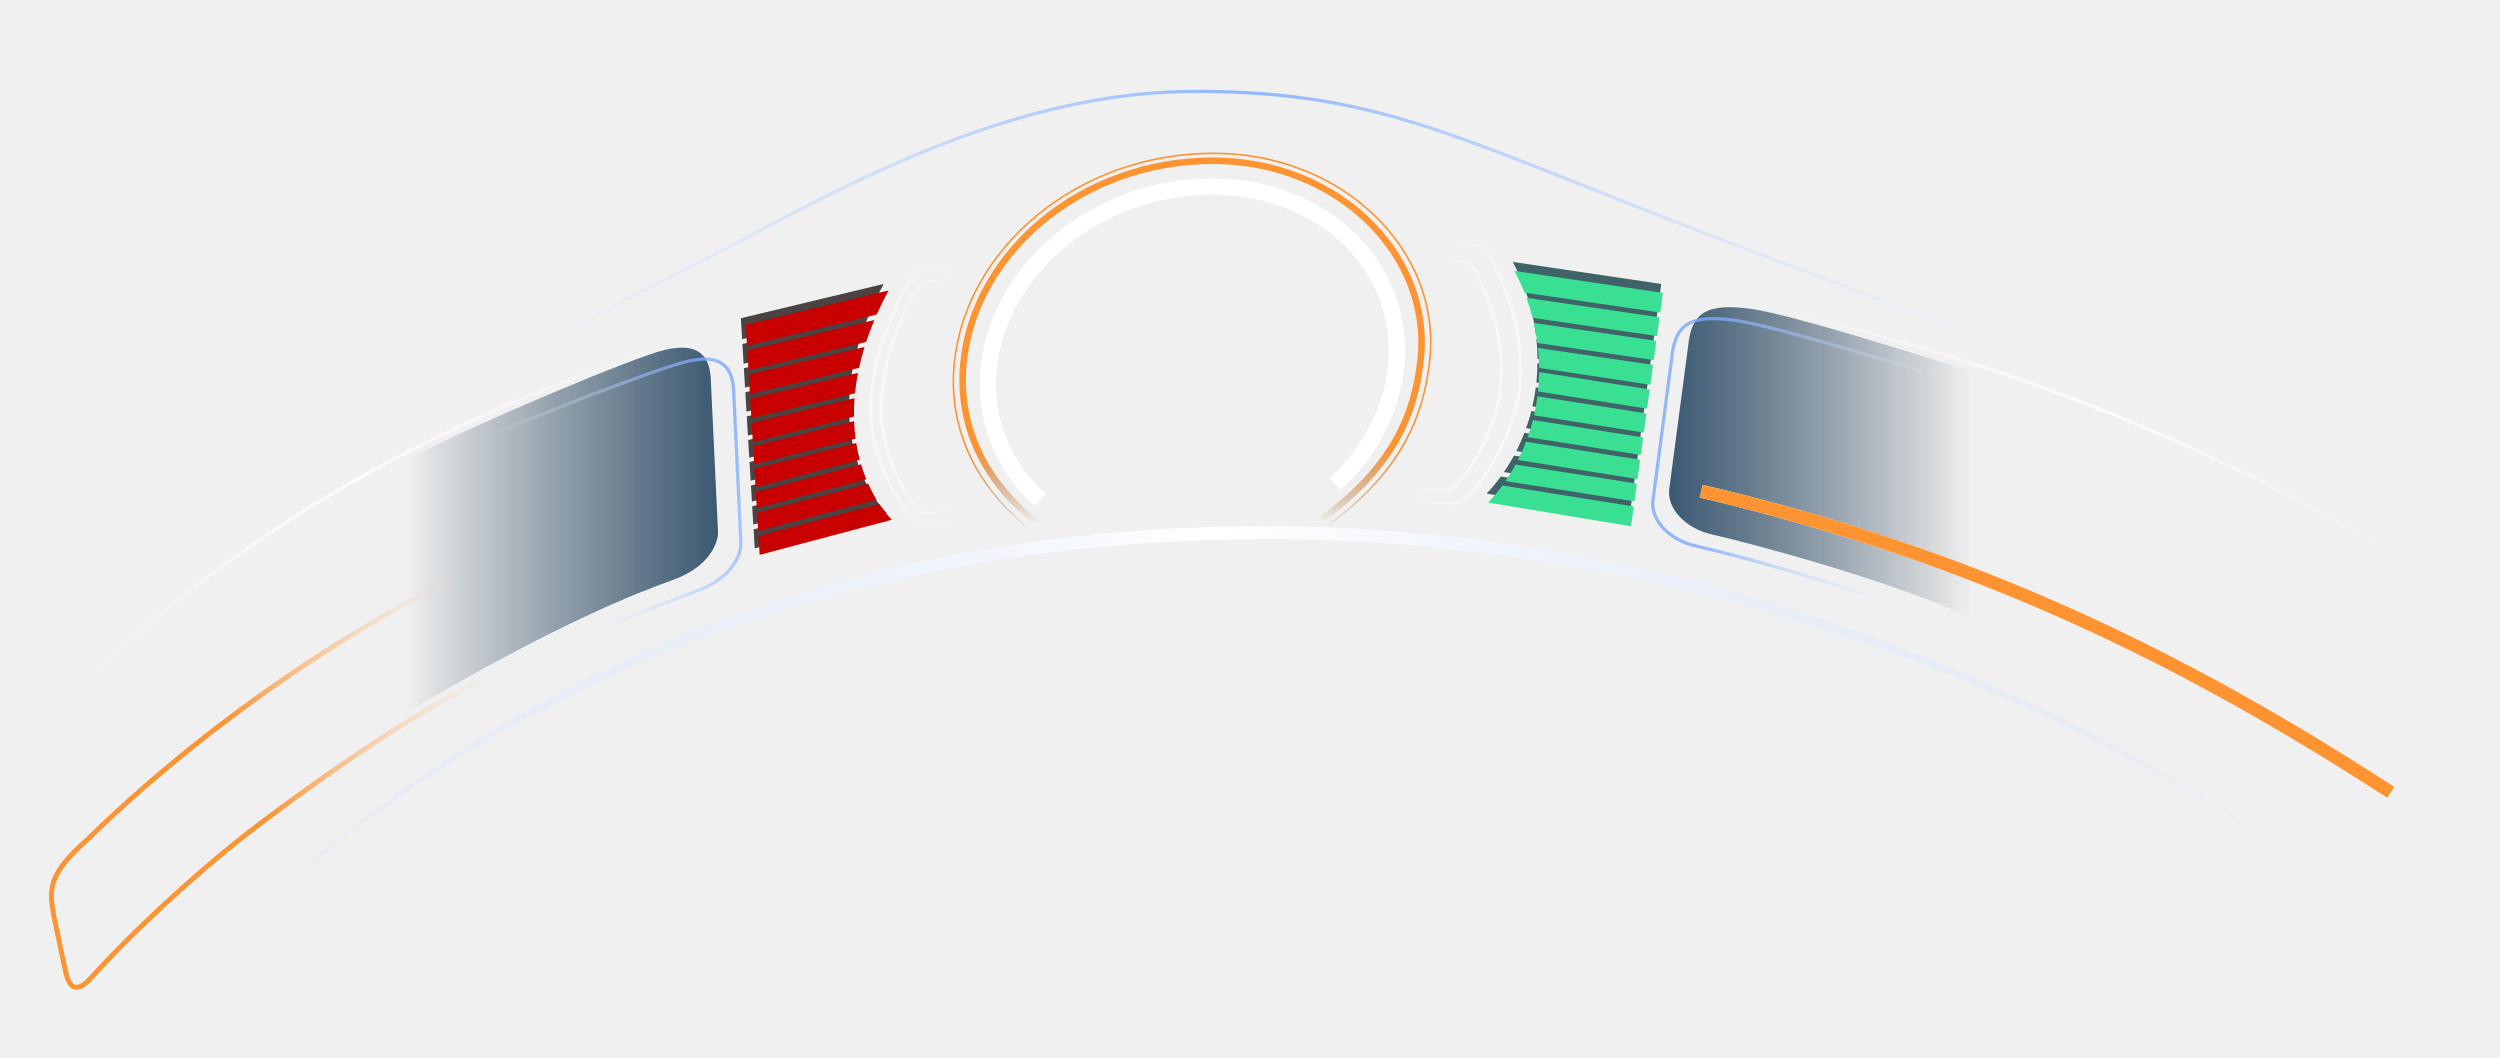
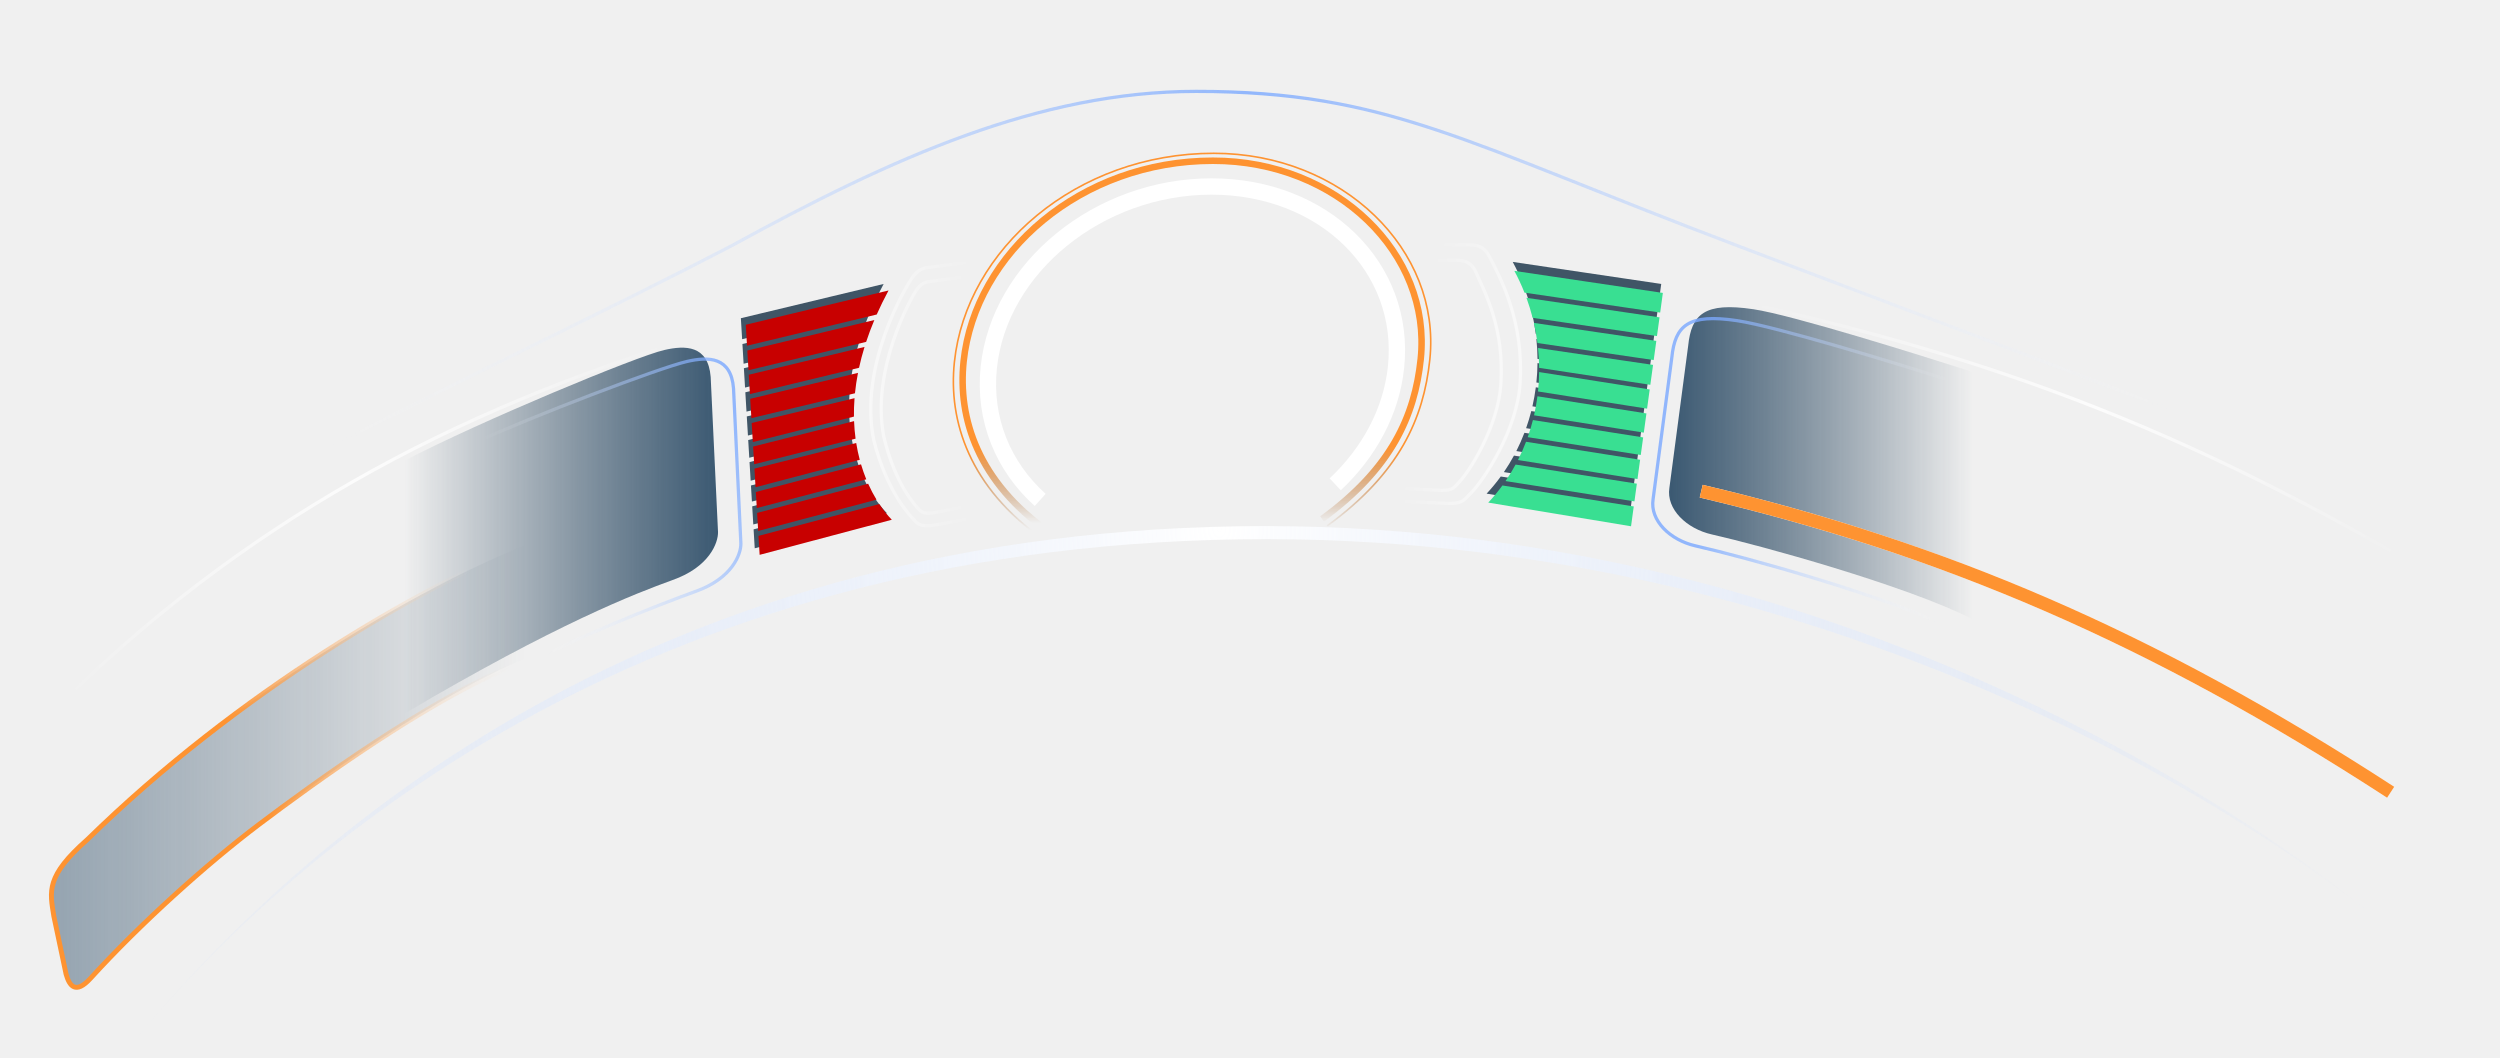
<svg xmlns="http://www.w3.org/2000/svg" width="1532" height="648" viewBox="0 0 1532 648" fill="none">
  <path d="M642.914 326C599.477 295.5 586.823 256.485 590.5 221.5C597.495 154.95 662.42 98.5 743.31 98.5C819.202 98.5 877.399 155.5 870.62 220C866.942 255 852.635 287 810.188 318" stroke="url(#paint0_linear_1260_576)" stroke-width="4" />
  <path d="M639.366 330.559C594.189 298.837 581.027 258.257 584.851 221.871C592.126 152.654 659.654 93.942 743.785 93.942C822.719 93.942 883.248 153.226 876.197 220.311C872.371 256.713 857.492 289.996 813.344 322.238" stroke="url(#paint1_linear_1260_576)" />
  <path d="M637.44 306.349C614.939 286.117 602.563 257.179 605.94 225.044C612.37 163.874 673.444 114.287 742.354 114.287C811.265 114.287 861.915 163.874 855.486 225.044C852.61 252.414 838.792 277.465 818.227 296.793" stroke="white" stroke-width="10" />
  <path d="M595.5 160.5L568 164C565 164.5 562.299 165.769 559.5 169.5C555 175.5 526 224.5 535.5 270C544.016 303 558.499 316.807 561 319.5C562.5 321.116 565 322.8 571 322C577 321.2 589.5 318.667 595.5 317.5" stroke="url(#paint2_linear_1260_576)" stroke-opacity="0.5" stroke-width="2" />
  <path d="M592 169.5L568.898 172.639C566.377 173.087 564.109 174.224 561.757 177.57C557.976 182.951 533.615 226.889 541.596 267.688C548.749 297.279 560.917 309.66 563.017 312.074C564.277 313.523 566.378 315.033 571.418 314.316C576.459 313.599 586.96 311.327 592 310.281" stroke="url(#paint3_linear_1260_576)" stroke-opacity="0.5" stroke-width="2" />
  <path d="M877.5 150H899C903 150 908.5 150 912 156C919.5 170 934 197 931.5 235C929.592 264 909 294.5 901.5 302C897 306.5 896.5 308.5 888 308.5L852.5 307" stroke="url(#paint4_linear_1260_576)" stroke-opacity="0.5" stroke-width="2" />
  <path d="M874.807 159.5H892.701C896.03 159.5 900.94 160.034 903.936 165.727C910.456 180.257 921.83 201.311 919.749 235.115C918.162 260.913 901.023 288.046 894.781 294.718C891.036 298.721 890.62 300.5 883.546 300.5L854 299.166" stroke="url(#paint5_linear_1260_576)" stroke-opacity="0.5" stroke-width="2" />
  <path d="M407 214.5C390.128 218.394 294.5 258 247.5 282.5V437.5C341.5 382 389.5 363.667 412 355.5C434.8 347.5 440.167 332.5 440 326L435.5 231C434 211.5 420 211.5 407 214.5Z" fill="url(#paint6_linear_1260_576)" />
  <path d="M290.5 271.5C325.833 255.167 404.128 225.394 421 221.5C434 218.5 448 218.5 449.5 238L454 333C454.167 339.5 448.8 354.5 426 362.5C403.5 370.667 351.3 391.1 322.5 407.5" stroke="url(#paint7_linear_1260_576)" stroke-opacity="0.8" stroke-width="2" />
-   <path d="M322 334C258 359.5 146.5 423.5 53.5 514.5C28 537 30.5 546 33 561.5L40.5 597C42.5 604 46.222 609.706 55.5 599.5C85.5 566.5 126.5 529.5 159 505C191.5 480.5 263 428.5 314.5 408" stroke="url(#paint8_linear_1260_576)" stroke-width="3" />
-   <path d="M22 446.5C135 330 263.5 257 416.5 209.5" stroke="url(#paint9_radial_1260_576)" stroke-opacity="0.8" stroke-width="2" />
-   <path d="M1027 176.5C1229 217 1354.5 270.5 1510 364" stroke="url(#paint10_radial_1260_576)" stroke-opacity="0.8" stroke-width="2" />
-   <path d="M1074.5 189.5C1098.5 193.1 1175.67 217.334 1209 228V379.5C1167.5 358.5 1077.75 333.991 1049 327.5C1033.5 324 1021 312 1023 299L1034.5 212C1036.5 192.5 1044.5 185 1074.5 189.5Z" fill="url(#paint11_linear_1260_576)" />
-   <path d="M1194.5 233C1161.17 222.334 1088.5 200.1 1064.5 196.5C1034.5 192 1026.5 199.5 1024.5 219L1013 306C1011 319 1023.5 331 1039 334.5C1067.75 340.991 1157.5 365.5 1199 386.5" stroke="url(#paint12_linear_1260_576)" stroke-opacity="0.8" stroke-width="2" />
+   <path d="M53.5 514.5C146.5 423.5 258 359.5 322 334V403.5C270.5 424 191.5 480.5 159 505C126.5 529.5 85.5 566.5 55.5 599.5C46.222 609.706 42.5 604 40.5 597L33 561.5C30.5 546 28 537 53.5 514.5Z" fill="url(#paint8_linear_1260_576)" />
+   <path d="M322 334C258 359.5 146.5 423.5 53.5 514.5C28 537 30.5 546 33 561.5L40.5 597C42.5 604 46.222 609.706 55.5 599.5C85.5 566.5 126.5 529.5 159 505C191.5 480.5 263 428.5 314.5 408" stroke="url(#paint9_linear_1260_576)" stroke-width="3" />
+   <path d="M22 446.5C135 330 263.5 257 416.5 209.5" stroke="url(#paint10_radial_1260_576)" stroke-opacity="0.8" stroke-width="2" />
+   <path d="M1027 176.5C1229 217 1354.5 270.5 1510 364" stroke="url(#paint11_radial_1260_576)" stroke-opacity="0.8" stroke-width="2" />
+   <path d="M1074.5 189.5C1098.5 193.1 1175.67 217.334 1209 228V379.5C1167.5 358.5 1077.75 333.991 1049 327.5C1033.5 324 1021 312 1023 299L1034.5 212C1036.5 192.5 1044.5 185 1074.5 189.5Z" fill="url(#paint12_linear_1260_576)" />
+   <path d="M1194.5 233C1161.17 222.334 1088.5 200.1 1064.5 196.5C1034.5 192 1026.5 199.5 1024.5 219L1013 306C1011 319 1023.5 331 1039 334.5C1067.75 340.991 1157.5 365.5 1199 386.5" stroke="url(#paint13_linear_1260_576)" stroke-opacity="0.8" stroke-width="2" />
  <path d="M1042.5 301C1190.5 336 1318 390 1465 485.5" stroke="white" stroke-width="8" />
  <path d="M1042.5 301C1190.5 336 1318 390 1465 485.5" stroke="#FE9331" stroke-width="8" />
-   <path fill-rule="evenodd" clip-rule="evenodd" d="M911 302.5L998.5 317L1000.16 304.854L919.675 292C917.02 295.644 914.128 299.152 911 302.5ZM921.584 289.298C923.825 286.024 925.883 282.648 927.757 279.186L1002.06 290.889L1000.58 301.747L921.584 289.298ZM1004.06 276.243L1002.44 288.076L929.211 276.411C931.059 272.765 932.709 269.031 934.161 265.226L1004.06 276.243ZM935.201 262.391C936.417 258.945 937.474 255.446 938.371 251.906L1005.93 262.544L1004.46 273.316L935.201 262.391ZM1007.93 247.855L1006.33 259.613L939.071 249C939.947 245.153 940.639 241.262 941.145 237.344L1007.93 247.855ZM941.492 234.392C941.907 230.446 942.137 226.477 942.182 222.5L1009.93 233.165L1008.33 244.926L941.492 234.392ZM1011.99 218.109L1010.32 230.309L942.185 219.93C942.148 215.871 941.919 211.808 941.498 207.759L1011.99 218.109ZM941.143 204.705C940.613 200.572 939.881 196.458 938.949 192.381L1013.99 203.397L1012.39 215.164L941.143 204.705ZM1015.96 188.974L1014.39 200.45L938.199 189.276C937.143 185.133 935.878 181.035 934.404 177L1015.96 188.974ZM933.202 173.838C931.403 169.293 929.336 164.838 927 160.5L1018 174L1016.36 186.043L933.202 173.838Z" fill="#3F6368" />
+   <path fill-rule="evenodd" clip-rule="evenodd" d="M911 302.5L998.5 317L1000.16 304.854L919.675 292C917.02 295.644 914.128 299.152 911 302.5ZM921.584 289.298C923.825 286.024 925.883 282.648 927.757 279.186L1002.06 290.889L1000.58 301.747L921.584 289.298ZM1004.06 276.243L1002.44 288.076L929.211 276.411C931.059 272.765 932.709 269.031 934.161 265.226L1004.06 276.243ZM935.201 262.391C936.417 258.945 937.474 255.446 938.371 251.906L1005.93 262.544L1004.46 273.316L935.201 262.391ZM1007.93 247.855L1006.33 259.613L939.071 249C939.947 245.153 940.639 241.262 941.145 237.344L1007.93 247.855ZM941.492 234.392C941.907 230.446 942.137 226.477 942.182 222.5L1009.93 233.165L1008.33 244.926L941.492 234.392ZM1011.99 218.109L1010.32 230.309L942.185 219.93C942.148 215.871 941.919 211.808 941.498 207.759L1011.99 218.109ZM941.143 204.705C940.613 200.572 939.881 196.458 938.949 192.381L1013.99 203.397L1012.39 215.164L941.143 204.705ZM1015.96 188.974L1014.39 200.45L938.199 189.276C937.143 185.133 935.878 181.035 934.404 177L1015.96 188.974ZM933.202 173.838C931.403 169.293 929.336 164.838 927 160.5L1018 174L1016.36 186.043L933.202 173.838Z" fill="#405566" />
  <mask id="mask0_1260_576" style="mask-type:alpha" maskUnits="userSpaceOnUse" x="909" y="159" width="113" height="171">
    <path d="M909 159L1022 176.897V329.961L909 312.064V159Z" fill="#D9D9D9" />
  </mask>
  <g mask="url(#mask0_1260_576)">
    <path fill-rule="evenodd" clip-rule="evenodd" d="M912 308L999.5 322.5L1001.16 310.354L920.675 297.5C918.02 301.144 915.128 304.652 912 308ZM922.584 294.798C924.825 291.524 926.883 288.148 928.757 284.686L1003.06 296.389L1001.58 307.247L922.584 294.798ZM1005.06 281.743L1003.44 293.576L930.211 281.911C932.059 278.265 933.709 274.531 935.161 270.726L1005.06 281.743ZM936.201 267.891C937.417 264.445 938.474 260.945 939.371 257.405L1006.93 268.044L1005.46 278.816L936.201 267.891ZM1008.93 253.354L1007.33 265.113L940.071 254.5C940.947 250.652 941.639 246.761 942.145 242.843L1008.93 253.354ZM942.492 239.892C942.907 235.946 943.137 231.976 943.182 228L1010.93 238.664L1009.33 250.426L942.492 239.892ZM1012.99 223.608L1011.32 235.809L943.185 225.43C943.148 221.371 942.919 217.308 942.498 213.259L1012.99 223.608ZM942.143 210.205C941.613 206.072 940.881 201.957 939.949 197.881L1014.99 208.897L1013.39 220.664L942.143 210.205ZM1016.96 194.474L1015.39 205.949L939.199 194.775C938.143 190.633 936.878 186.535 935.404 182.5L1016.96 194.474ZM934.202 179.338C932.403 174.793 930.336 170.337 928 166L1019 179.5L1017.36 191.542L934.202 179.338Z" fill="#39DF92" />
  </g>
-   <path fill-rule="evenodd" clip-rule="evenodd" d="M462.5 336L543.5 314.5C540.946 311.877 538.327 308.657 535.81 304.867L461.8 324.39L462.5 336ZM461.619 321.389L460.951 310.301L529 292.413C530.583 295.965 532.307 299.227 534.107 302.187L461.619 321.389ZM524.636 280.551C525.592 283.78 526.674 286.84 527.852 289.724L460.773 307.348L460.179 297.5L524.636 280.551ZM460.003 294.583L459.314 283.156L521.68 267.463C522.254 271.059 522.99 274.495 523.857 277.769L460.003 294.583ZM520.37 254.061C520.512 257.782 520.827 261.369 521.291 264.817L459.154 280.5L458.5 269.647L520.37 254.061ZM458.334 266.9L457.629 255.197L520.656 240C520.357 243.885 520.244 247.649 520.297 251.289L458.334 266.9ZM522.776 224.5C521.94 228.789 521.33 232.957 520.923 237L457.45 252.235L456.737 240.403L522.776 224.5ZM456.562 237.5L455.847 225.635L526.786 208.596C525.439 212.962 524.324 217.223 523.421 221.373L456.562 237.5ZM532.803 192.105C530.883 196.671 529.213 201.137 527.774 205.5L455.682 222.895L454.953 210.805L532.803 192.105ZM454.775 207.86L454 195L541.5 174C538.796 179.014 536.391 183.925 534.262 188.728L454.775 207.86Z" fill="#4B4242" />
+   <path fill-rule="evenodd" clip-rule="evenodd" d="M462.5 336L543.5 314.5C540.946 311.877 538.327 308.657 535.81 304.867L461.8 324.39L462.5 336ZM461.619 321.389L460.951 310.301L529 292.413C530.583 295.965 532.307 299.227 534.107 302.187L461.619 321.389ZM524.636 280.551C525.592 283.78 526.674 286.84 527.852 289.724L460.773 307.348L460.179 297.5L524.636 280.551ZM460.003 294.583L459.314 283.156L521.68 267.463C522.254 271.059 522.99 274.495 523.857 277.769L460.003 294.583ZM520.37 254.061C520.512 257.782 520.827 261.369 521.291 264.817L459.154 280.5L458.5 269.647L520.37 254.061ZM458.334 266.9L457.629 255.197L520.656 240C520.357 243.885 520.244 247.649 520.297 251.289L458.334 266.9ZM522.776 224.5C521.94 228.789 521.33 232.957 520.923 237L457.45 252.235L456.737 240.403L522.776 224.5ZM456.562 237.5L455.847 225.635L526.786 208.596C525.439 212.962 524.324 217.223 523.421 221.373L456.562 237.5ZM532.803 192.105C530.883 196.671 529.213 201.137 527.774 205.5L455.682 222.895L454.953 210.805L532.803 192.105ZM454.775 207.86L454 195L541.5 174C538.796 179.014 536.391 183.925 534.262 188.728L454.775 207.86Z" fill="#405566" />
  <mask id="mask1_1260_576" style="mask-type:alpha" maskUnits="userSpaceOnUse" x="446" y="172" width="113" height="181">
    <path d="M558.57 172L446 199.746V352.81L558.57 325.064V172Z" fill="#D9D9D9" />
  </mask>
  <g mask="url(#mask1_1260_576)">
    <path fill-rule="evenodd" clip-rule="evenodd" d="M465.5 340L546.5 318.5C543.946 315.877 541.327 312.657 538.81 308.867L464.8 328.39L465.5 340ZM464.619 325.389L463.951 314.301L532 296.413C533.583 299.965 535.307 303.227 537.107 306.187L464.619 325.389ZM527.636 284.55C528.592 287.78 529.674 290.84 530.852 293.724L463.773 311.348L463.179 301.5L527.636 284.55ZM463.003 298.583L462.314 287.156L524.68 271.463C525.254 275.058 525.99 278.495 526.857 281.768L463.003 298.583ZM523.37 258.061C523.512 261.782 523.827 265.369 524.291 268.816L462.154 284.5L461.5 273.647L523.37 258.061ZM461.334 270.9L460.629 259.197L523.656 244C523.357 247.884 523.244 251.649 523.297 255.289L461.334 270.9ZM525.776 228.5C524.94 232.789 524.33 236.957 523.923 241L460.45 256.235L459.737 244.403L525.776 228.5ZM459.562 241.5L458.847 229.634L529.786 212.596C528.439 216.962 527.324 221.222 526.421 225.373L459.562 241.5ZM535.803 196.105C533.883 200.671 532.213 205.137 530.774 209.5L458.682 226.895L457.953 214.804L535.803 196.105ZM457.775 211.86L457 199L544.5 178C541.796 183.014 539.391 187.924 537.262 192.727L457.775 211.86Z" fill="#C80000" />
  </g>
-   <path d="M759.44 322.501C1119.29 317.115 1389.86 501.236 1481 583.5C1390.81 502.098 1116.76 325.154 759.56 330.5C393.569 335.977 177.977 518.154 74 648C179.023 516.847 390.432 328.023 759.44 322.501Z" fill="url(#paint13_radial_1260_576)" />
-   <path d="M204 273C291.5 228 373.79 189.393 448.5 150.5C547 96.5 637.158 56 733 56C850.5 56 898 87.633 1064.5 150.5C1200.1 201.7 1328.67 250.5 1376 268.5" stroke="url(#paint14_radial_1260_576)" stroke-opacity="0.8" stroke-width="2" />
+   <path d="M759.44 322.501C1119.29 317.115 1389.86 501.236 1481 583.5C1390.81 502.098 1116.76 325.154 759.56 330.5C393.569 335.977 177.977 518.154 74 648C179.023 516.847 390.432 328.023 759.44 322.501Z" fill="url(#paint14_radial_1260_576)" />
+   <path d="M204 273C291.5 228 373.79 189.393 448.5 150.5C547 96.5 637.158 56 733 56C850.5 56 898 87.633 1064.5 150.5C1200.1 201.7 1328.67 250.5 1376 268.5" stroke="url(#paint15_radial_1260_576)" stroke-opacity="0.8" stroke-width="2" />
  <defs>
    <linearGradient id="paint0_linear_1260_576" x1="743.409" y1="98.5" x2="743.409" y2="326" gradientUnits="userSpaceOnUse">
      <stop offset="0.771" stop-color="#FE9331" />
      <stop offset="0.976" stop-color="#98581D" stop-opacity="0" />
    </linearGradient>
    <linearGradient id="paint1_linear_1260_576" x1="743.888" y1="93.942" x2="743.888" y2="330.559" gradientUnits="userSpaceOnUse">
      <stop offset="0.771" stop-color="#FE9331" />
      <stop offset="0.976" stop-color="#98581D" stop-opacity="0" />
    </linearGradient>
    <linearGradient id="paint2_linear_1260_576" x1="534" y1="160.5" x2="596" y2="160.5" gradientUnits="userSpaceOnUse">
      <stop stop-color="white" />
      <stop offset="1" stop-color="white" stop-opacity="0" />
    </linearGradient>
    <linearGradient id="paint3_linear_1260_576" x1="540.335" y1="169.5" x2="592.42" y2="169.5" gradientUnits="userSpaceOnUse">
      <stop stop-color="white" />
      <stop offset="1" stop-color="white" stop-opacity="0" />
    </linearGradient>
    <linearGradient id="paint4_linear_1260_576" x1="932" y1="149.5" x2="883" y2="142" gradientUnits="userSpaceOnUse">
      <stop stop-color="white" />
      <stop offset="1" stop-color="white" stop-opacity="0" />
    </linearGradient>
    <linearGradient id="paint5_linear_1260_576" x1="920.166" y1="159.055" x2="879.268" y2="153.199" gradientUnits="userSpaceOnUse">
      <stop stop-color="white" />
      <stop offset="1" stop-color="white" stop-opacity="0" />
    </linearGradient>
    <linearGradient id="paint6_linear_1260_576" x1="440" y1="270.5" x2="248" y2="270.5" gradientUnits="userSpaceOnUse">
      <stop stop-color="#3B5972" />
      <stop offset="1" stop-color="#254057" stop-opacity="0" />
    </linearGradient>
    <linearGradient id="paint7_linear_1260_576" x1="441.5" y1="220.5" x2="293.769" y2="261.616" gradientUnits="userSpaceOnUse">
      <stop stop-color="#79A8FF" />
      <stop offset="1" stop-color="white" stop-opacity="0" />
    </linearGradient>
-     <linearGradient id="paint8_linear_1260_576" x1="22" y1="531" x2="313" y2="411.5" gradientUnits="userSpaceOnUse">
+     <linearGradient id="paint8_linear_1260_576" x1="321.994" y1="403.379" x2="32.26" y2="403.379" gradientUnits="userSpaceOnUse">
+       <stop stop-color="#254057" stop-opacity="0" />
+       <stop offset="1" stop-color="#3B5972" stop-opacity="0.5" />
+     </linearGradient>
+     <linearGradient id="paint9_linear_1260_576" x1="22" y1="531" x2="313" y2="411.5" gradientUnits="userSpaceOnUse">
      <stop offset="0.452" stop-color="#FE9331" />
      <stop offset="1" stop-color="#F5DEC8" stop-opacity="0" />
    </linearGradient>
-     <radialGradient id="paint9_radial_1260_576" cx="0" cy="0" r="1" gradientUnits="userSpaceOnUse" gradientTransform="translate(219 292) scale(198 329.582)">
+     <radialGradient id="paint10_radial_1260_576" cx="0" cy="0" r="1" gradientUnits="userSpaceOnUse" gradientTransform="translate(219 292) scale(198 329.582)">
      <stop stop-color="white" />
      <stop offset="1" stop-color="white" stop-opacity="0" />
    </radialGradient>
-     <radialGradient id="paint10_radial_1260_576" cx="0" cy="0" r="1" gradientUnits="userSpaceOnUse" gradientTransform="translate(1283.74 248.835) rotate(51.3071) scale(198 329.582)">
+     <radialGradient id="paint11_radial_1260_576" cx="0" cy="0" r="1" gradientUnits="userSpaceOnUse" gradientTransform="translate(1283.74 248.835) rotate(51.3071) scale(198 329.582)">
      <stop stop-color="white" />
      <stop offset="1" stop-color="white" stop-opacity="0" />
    </radialGradient>
-     <linearGradient id="paint11_linear_1260_576" x1="1209" y1="237.192" x2="1023.27" y2="237.192" gradientUnits="userSpaceOnUse">
+     <linearGradient id="paint12_linear_1260_576" x1="1209" y1="237.192" x2="1023.27" y2="237.192" gradientUnits="userSpaceOnUse">
      <stop stop-color="#254057" stop-opacity="0" />
      <stop offset="1" stop-color="#3B5972" />
    </linearGradient>
-     <linearGradient id="paint12_linear_1260_576" x1="1040.5" y1="343" x2="1190.16" y2="349.583" gradientUnits="userSpaceOnUse">
+     <linearGradient id="paint13_linear_1260_576" x1="1040.5" y1="343" x2="1190.16" y2="349.583" gradientUnits="userSpaceOnUse">
      <stop stop-color="#79A8FF" />
      <stop offset="1" stop-color="white" stop-opacity="0" />
    </linearGradient>
-     <radialGradient id="paint13_radial_1260_576" cx="0" cy="0" r="1" gradientUnits="userSpaceOnUse" gradientTransform="translate(747.03 325.646) rotate(90) scale(904.963 734.268)">
+     <radialGradient id="paint14_radial_1260_576" cx="0" cy="0" r="1" gradientUnits="userSpaceOnUse" gradientTransform="translate(747.03 325.646) rotate(90) scale(904.963 734.268)">
      <stop stop-color="white" />
      <stop offset="1" stop-color="#C0D6FF" stop-opacity="0" />
    </radialGradient>
-     <radialGradient id="paint14_radial_1260_576" cx="0" cy="0" r="1" gradientUnits="userSpaceOnUse" gradientTransform="translate(765 55.5002) rotate(90) scale(612.5 612.5)">
+     <radialGradient id="paint15_radial_1260_576" cx="0" cy="0" r="1" gradientUnits="userSpaceOnUse" gradientTransform="translate(765 55.5002) rotate(90) scale(612.5 612.5)">
      <stop stop-color="#79A8FF" />
      <stop offset="1" stop-color="white" stop-opacity="0" />
    </radialGradient>
  </defs>
</svg>
